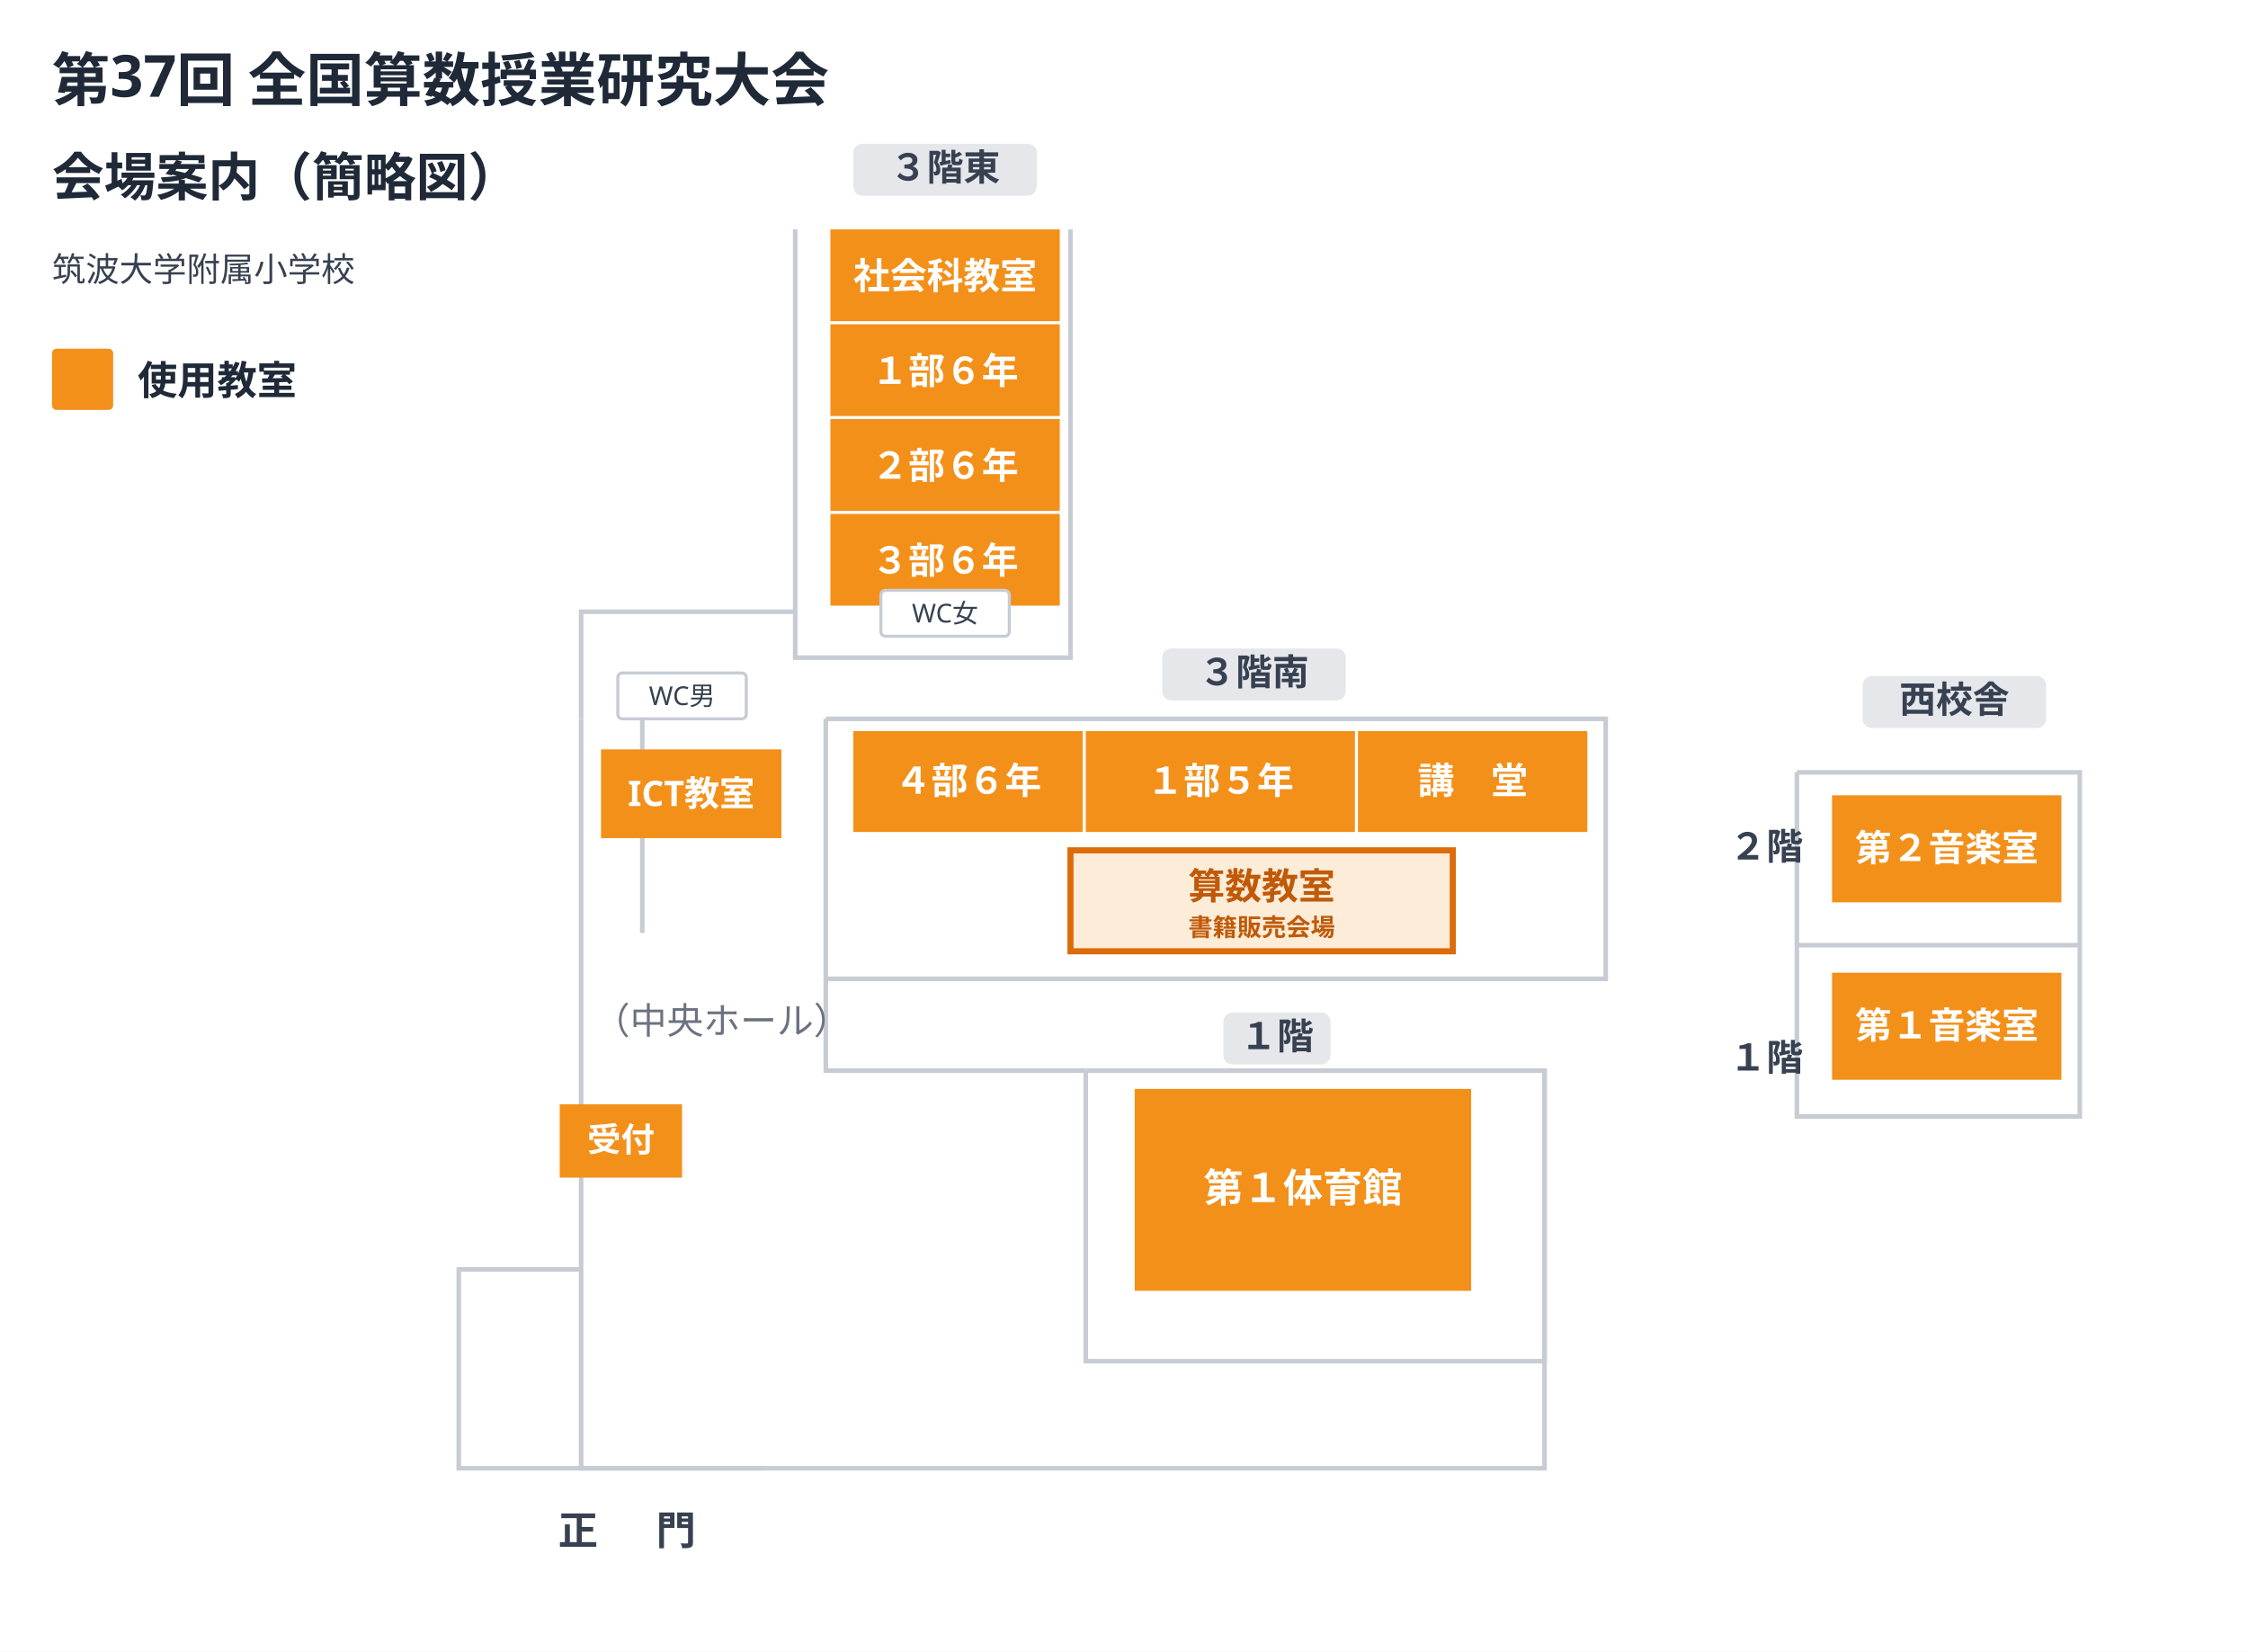
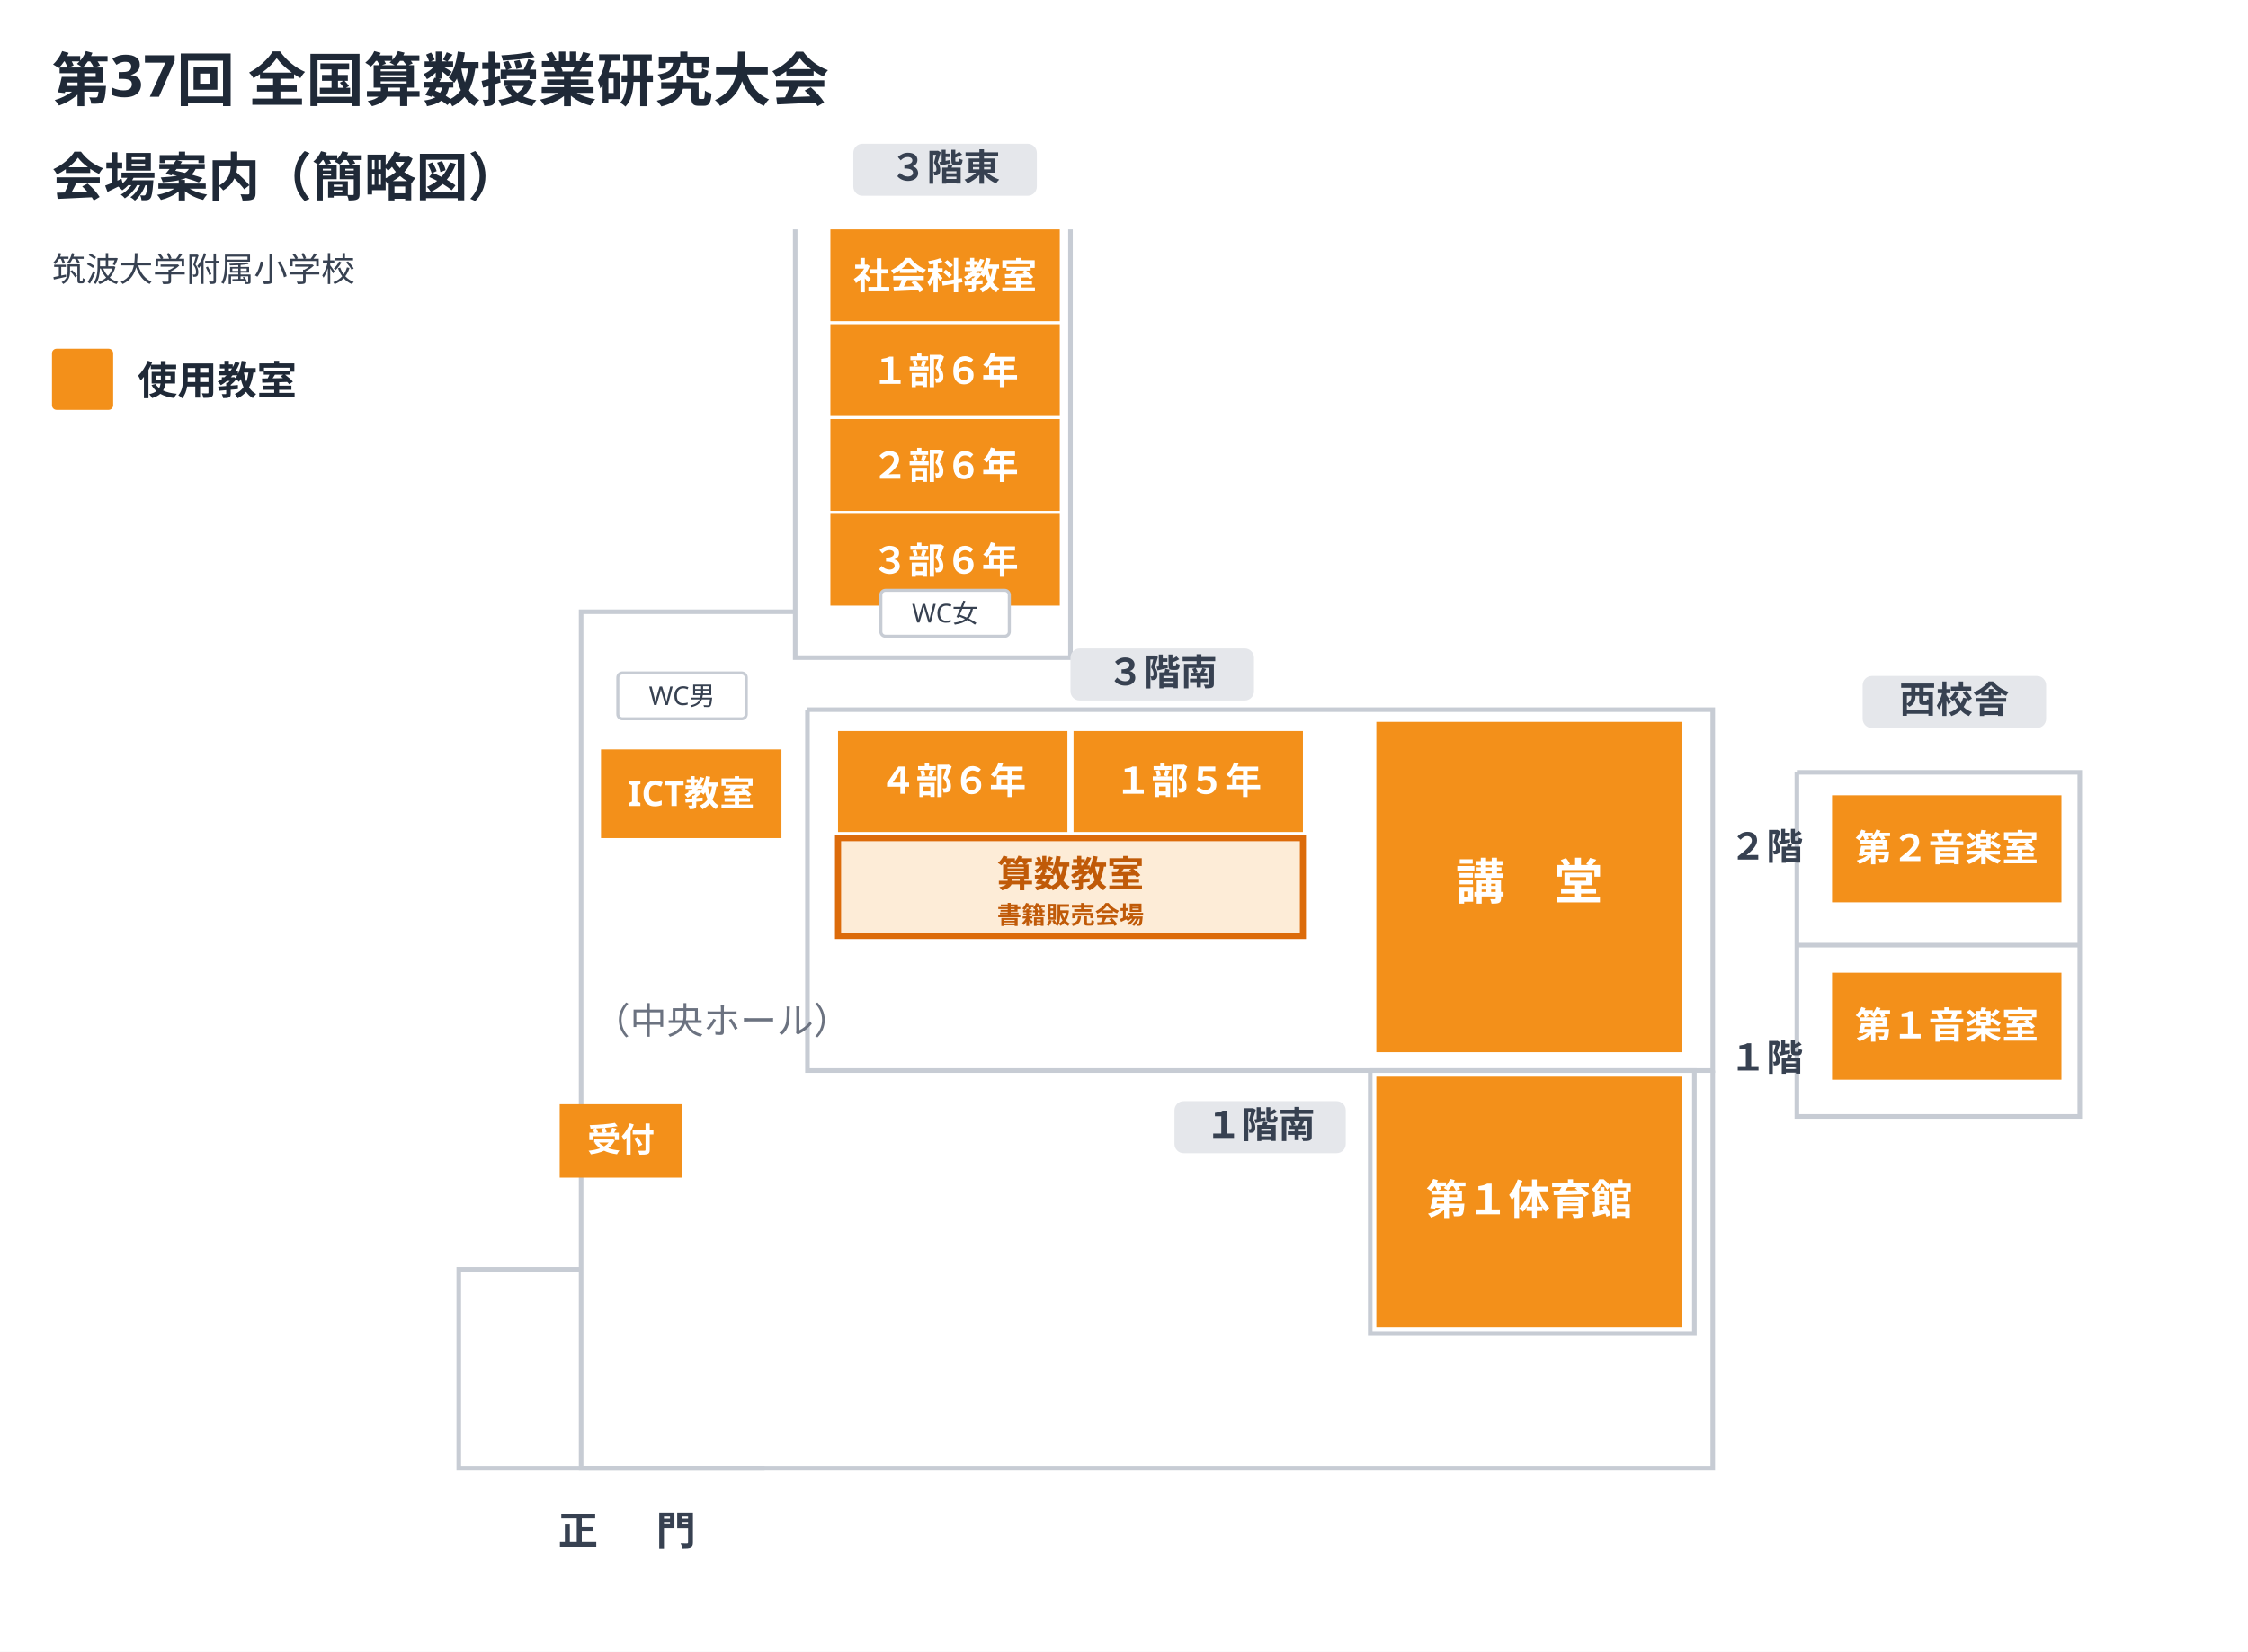
<svg xmlns="http://www.w3.org/2000/svg" viewBox="0 0 1470 1080" width="1470" height="1080" font-family="'Hiragino Sans','Yu Gothic',sans-serif">
  <rect width="1470" height="1080" fill="#ffffff" />
  <text x="34" y="66" font-size="38" font-weight="700" fill="#1f2937">第37回 全国算数授業研究大会</text>
  <text x="34" y="128" font-size="34" font-weight="700" fill="#1f2937">会場案内（簡略図）</text>
  <text x="34" y="184" font-size="22" fill="#374151">筑波大学附属小学校</text>
  <rect x="34" y="228" width="40" height="40" rx="3" fill="#f3901a" />
  <text x="90" y="258" font-size="26" font-weight="700" fill="#1f2937">使用教室</text>
  <g fill="none" stroke="#c7ccd4" stroke-width="3">
    <path d="M520 150 L520 430 L700 430 L700 150" />
    <path d="M520 400 L380 400 L380 470" />
-     <path d="M420 470 L420 610" />
-     <path d="M540 470 L1050 470 L1050 640 L540 640 L540 470" />
-     <path d="M380 470 L380 960 L1010 960 L1010 700" />
-     <path d="M540 640 L540 700 L710 700" />
-     <path d="M710 700 L1010 700 L1010 890 L710 890 L710 700" />
+     <path d="M528 464 L1120 464 L1120 700 L528 700 L528 464" />
+     <path d="M380 470 L380 960 L1120 960 L1120 700" />
+     <path d="M896 700 L1108 700 L1108 872 L896 872 L896 700" />
    <path d="M380 830 L300 830 L300 960 L500 960" />
    <path d="M1175 505 L1360 505 L1360 730 L1175 730 L1175 505 M1175 618 L1360 618" />
  </g>
  <g font-size="24" font-weight="700" fill="#374151" text-anchor="middle">
    <rect x="558" y="94" width="120" height="34" rx="6" fill="#e5e7eb" />
    <text x="618" y="118">３階東</text>
-     <rect x="760" y="424" width="120" height="34" rx="6" fill="#e5e7eb" />
-     <text x="820" y="448">３階南</text>
+     <rect x="700" y="424" width="120" height="34" rx="6" fill="#e5e7eb" />
+     <text x="760" y="448">３階南</text>
    <rect x="1218" y="442" width="120" height="34" rx="6" fill="#e5e7eb" />
    <text x="1278" y="466">西校舎</text>
-     <rect x="800" y="662" width="70" height="34" rx="6" fill="#e5e7eb" />
-     <text x="835" y="686">１階</text>
+     <rect x="768" y="720" width="112" height="34" rx="6" fill="#e5e7eb" />
+     <text x="824" y="744">１階南</text>
  </g>
  <text x="472" y="676" font-size="24" fill="#6b7280" text-anchor="middle">（中央ホール）</text>
  <text x="1155" y="562" font-size="24" font-weight="700" fill="#374151" text-anchor="middle">２階</text>
  <text x="1155" y="700" font-size="24" font-weight="700" fill="#374151" text-anchor="middle">１階</text>
  <g font-weight="700" fill="#ffffff" text-anchor="middle">
    <rect x="543" y="150" width="150" height="60" fill="#f3901a" />
    <text x="618" y="189" font-size="24">社会科教室</text>
    <rect x="543" y="212" width="150" height="60" fill="#f3901a" />
    <text x="618" y="251" font-size="24">１部６年</text>
    <rect x="543" y="274" width="150" height="60" fill="#f3901a" />
    <text x="618" y="313" font-size="24">２部６年</text>
    <rect x="543" y="336" width="150" height="60" fill="#f3901a" />
    <text x="618" y="375" font-size="24">３部６年</text>
    <rect x="393" y="490" width="118" height="58" fill="#f3901a" />
    <text x="452" y="527" font-size="23">ICT教室</text>
-     <rect x="558" y="478" width="150" height="66" fill="#f3901a" />
-     <text x="633" y="519" font-size="24">４部６年</text>
-     <rect x="710" y="478" width="176" height="66" fill="#f3901a" />
-     <text x="798" y="519" font-size="24">１部５年</text>
-     <rect x="888" y="478" width="150" height="66" fill="#f3901a" />
-     <text x="963" y="519" font-size="24">講　堂</text>
+     <rect x="548" y="478" width="150" height="66" fill="#f3901a" />
+     <text x="623" y="519" font-size="24">４部６年</text>
+     <rect x="702" y="478" width="150" height="66" fill="#f3901a" />
+     <text x="777" y="519" font-size="24">１部５年</text>
+     <rect x="900" y="472" width="200" height="216" fill="#f3901a" />
+     <text x="1000" y="588" font-size="32">講　堂</text>
+     <rect x="900" y="704" width="200" height="164" fill="#f3901a" />
+     <text x="1000" y="794" font-size="27">第１体育館</text>
    <rect x="1198" y="520" width="150" height="70" fill="#f3901a" />
    <text x="1273" y="563" font-size="24">第２音楽室</text>
    <rect x="1198" y="636" width="150" height="70" fill="#f3901a" />
    <text x="1273" y="679" font-size="24">第１音楽室</text>
-     <rect x="742" y="712" width="220" height="132" fill="#f3901a" />
-     <text x="852" y="786" font-size="26">第１体育館</text>
    <rect x="366" y="722" width="80" height="48" fill="#f3901a" />
    <text x="406" y="753" font-size="22">受付</text>
  </g>
-   <rect x="700" y="556" width="250" height="66" fill="#fdecd7" stroke="#dc6b0a" stroke-width="4" />
-   <text x="825" y="588" font-size="24" font-weight="700" fill="#c05a08" text-anchor="middle">算数教室</text>
-   <text x="825" y="612" font-size="16" font-weight="700" fill="#c05a08" text-anchor="middle">書籍販売会場</text>
+   <rect x="548" y="548" width="304" height="64" fill="#fdecd7" stroke="#dc6b0a" stroke-width="4" />
+   <text x="700" y="580" font-size="24" font-weight="700" fill="#c05a08" text-anchor="middle">算数教室</text>
+   <text x="700" y="604" font-size="16" font-weight="700" fill="#c05a08" text-anchor="middle">書籍販売会場</text>
  <g font-size="17" fill="#374151" text-anchor="middle">
    <rect x="576" y="386" width="84" height="30" rx="3" fill="#ffffff" stroke="#c7ccd4" stroke-width="2" />
    <text x="618" y="407">WC女</text>
    <rect x="404" y="440" width="84" height="30" rx="3" fill="#ffffff" stroke="#c7ccd4" stroke-width="2" />
    <text x="446" y="461">WC男</text>
  </g>
  <text x="410" y="1010" font-size="26" font-weight="700" fill="#374151" text-anchor="middle" letter-spacing="6">正　門</text>
</svg>
